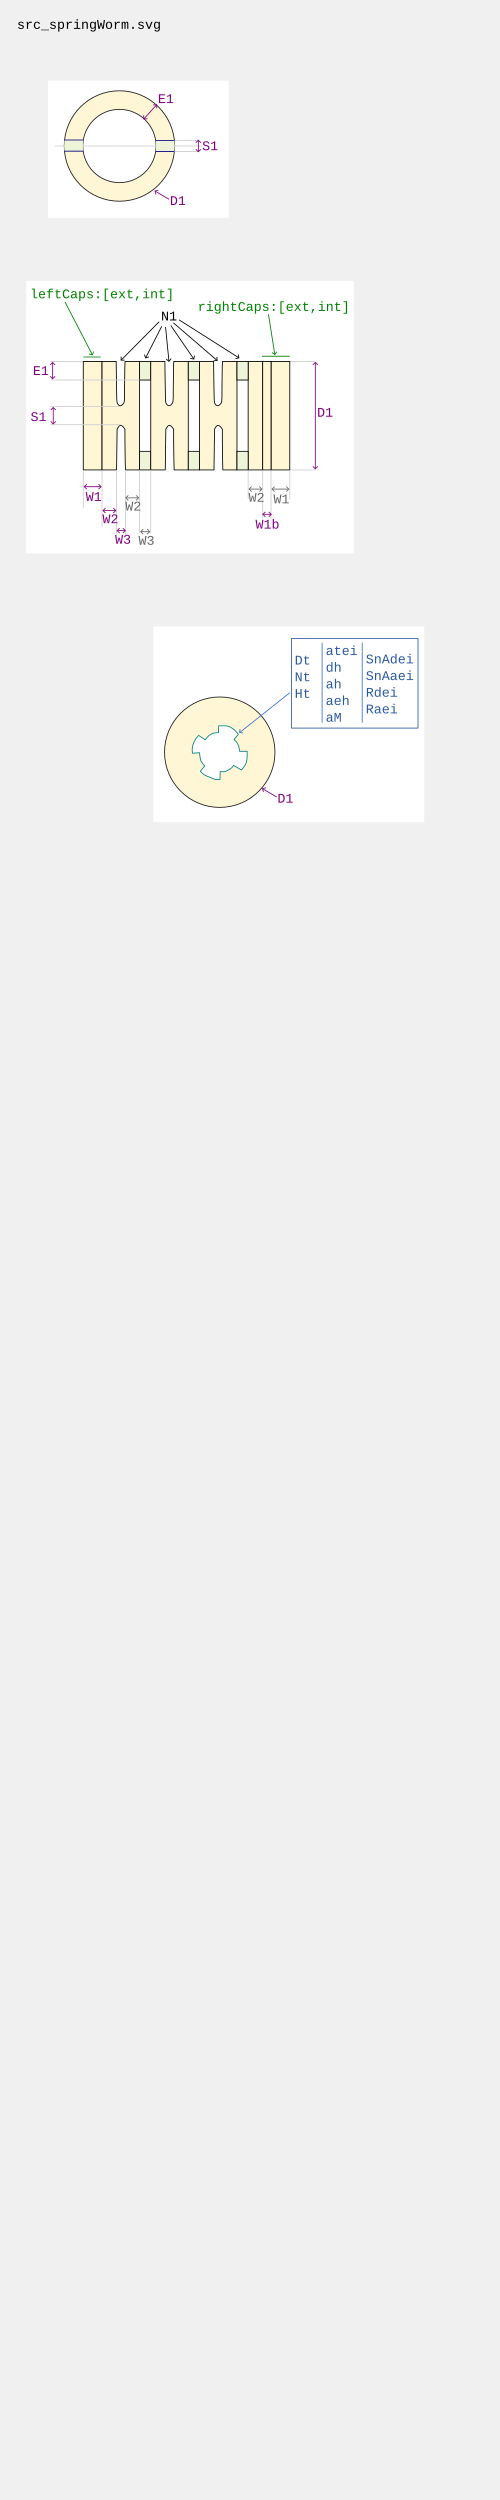
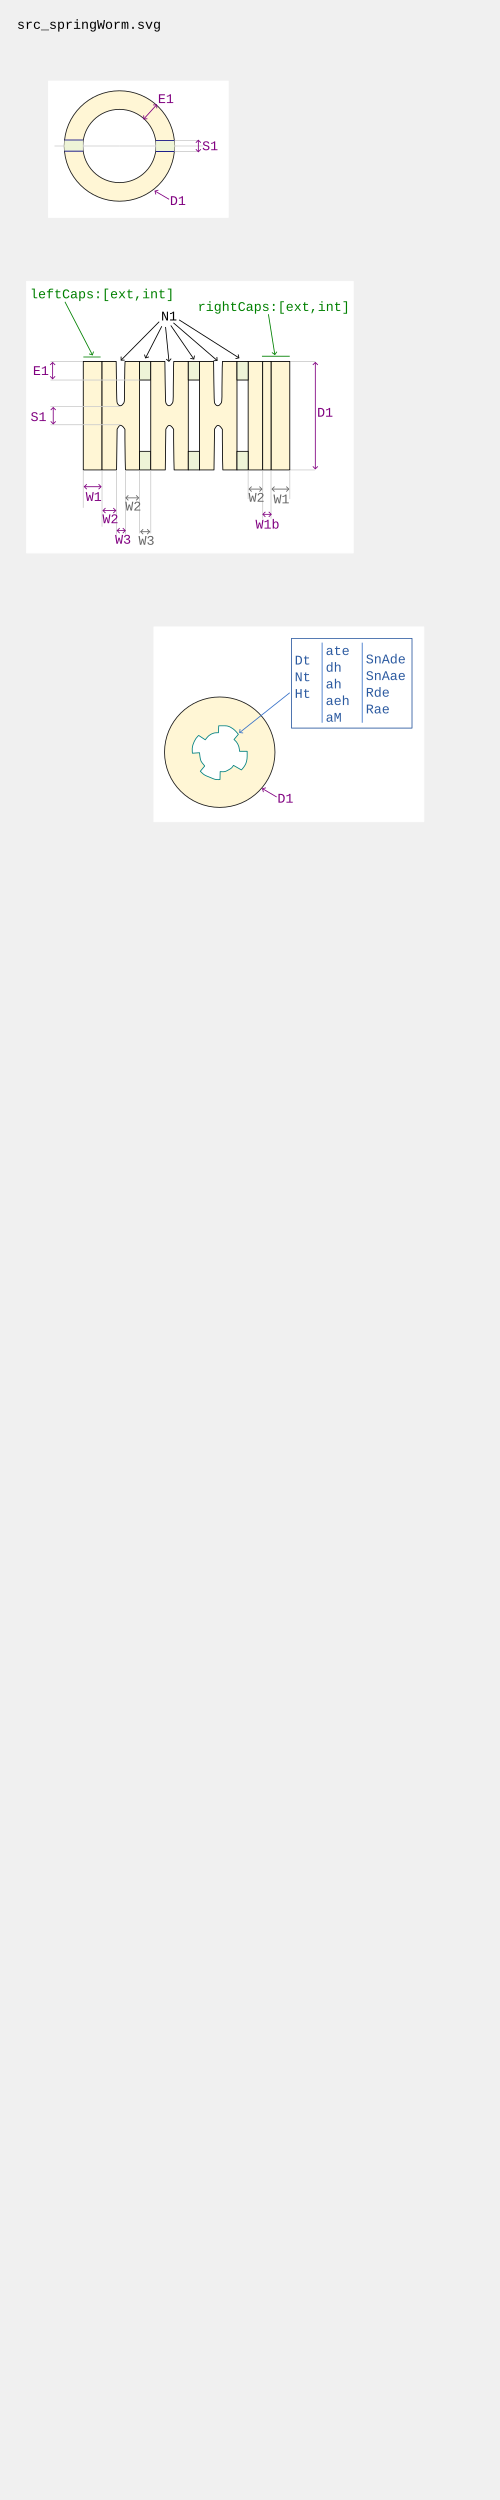
<svg xmlns="http://www.w3.org/2000/svg" width="600" height="3000" viewBox="0 0 158.75 793.75" version="1.1" id="svg1">
  <defs id="defs1">
    <rect x="44.147" y="365.788" width="198.661" height="45.949" id="rect23" />
    <rect x="254.069" y="322.091" width="45.048" height="45.048" id="rect20" />
    <rect x="234.672" y="209.923" width="32.461" height="23.741" id="rect9" />
    <rect x="203.841" y="231.771" width="46.174" height="24.776" id="rect8" />
    <rect x="45.723" y="250.465" width="24.776" height="18.92" id="rect7" />
    <marker style="overflow:visible" id="ArrowWide" refX="0" refY="0" orient="auto-start-reverse" markerWidth="1" markerHeight="1" viewBox="0 0 1 1" preserveAspectRatio="xMidYMid">
      <path style="fill:none;stroke:context-stroke;stroke-width:1;stroke-linecap:butt" d="M 3,-3 0,0 3,3" transform="rotate(180,0.125,0)" id="path6" />
    </marker>
    <rect x="20.386" y="20.386" width="217.878" height="63.707" id="rect1" />
    <marker style="overflow:visible" id="ArrowWide-2" refX="0" refY="0" orient="auto-start-reverse" markerWidth="1" markerHeight="1" viewBox="0 0 1 1" preserveAspectRatio="xMidYMid">
      <path style="fill:none;stroke:context-stroke;stroke-width:1;stroke-linecap:butt" d="M 3,-3 0,0 3,3" transform="rotate(180,0.125,0)" id="path6-0" />
    </marker>
    <rect x="45.723" y="250.465" width="24.776" height="18.92" id="rect7-4" />
    <rect x="234.672" y="209.923" width="32.461" height="23.741" id="rect9-7" />
    <rect x="203.841" y="231.771" width="46.174" height="24.776" id="rect8-9" />
    <marker style="overflow:visible" id="ArrowWide-8" refX="0" refY="0" orient="auto-start-reverse" markerWidth="1" markerHeight="1" viewBox="0 0 1 1" preserveAspectRatio="xMidYMid">
      <path style="fill:none;stroke:context-stroke;stroke-width:1;stroke-linecap:butt" d="M 3,-3 0,0 3,3" transform="rotate(180,0.125,0)" id="path6-5" />
    </marker>
    <rect x="45.723" y="250.465" width="24.776" height="18.92" id="rect7-4-6" />
    <marker style="overflow:visible" id="ArrowWide-8-6" refX="0" refY="0" orient="auto-start-reverse" markerWidth="1" markerHeight="1" viewBox="0 0 1 1" preserveAspectRatio="xMidYMid">
      <path style="fill:none;stroke:context-stroke;stroke-width:1;stroke-linecap:butt" d="M 3,-3 0,0 3,3" transform="rotate(180,0.125,0)" id="path6-5-3" />
    </marker>
    <marker style="overflow:visible" id="ArrowWide-8-1" refX="0" refY="0" orient="auto-start-reverse" markerWidth="1" markerHeight="1" viewBox="0 0 1 1" preserveAspectRatio="xMidYMid">
      <path style="fill:none;stroke:context-stroke;stroke-width:1;stroke-linecap:butt" d="M 3,-3 0,0 3,3" transform="rotate(180,0.125,0)" id="path6-5-7" />
    </marker>
    <rect x="45.723" y="250.465" width="24.776" height="18.92" id="rect7-4-6-5" />
    <rect x="45.723" y="250.465" width="24.776" height="18.92" id="rect7-4-6-5-3" />
    <marker style="overflow:visible" id="ArrowWide-8-1-4" refX="0" refY="0" orient="auto-start-reverse" markerWidth="1" markerHeight="1" viewBox="0 0 1 1" preserveAspectRatio="xMidYMid">
      <path style="fill:none;stroke:context-stroke;stroke-width:1;stroke-linecap:butt" d="M 3,-3 0,0 3,3" transform="rotate(180,0.125,0)" id="path6-5-7-8" />
    </marker>
    <rect x="45.723" y="250.465" width="24.776" height="18.92" id="rect7-4-6-5-8" />
    <marker style="overflow:visible" id="ArrowWide-8-6-0" refX="0" refY="0" orient="auto-start-reverse" markerWidth="1" markerHeight="1" viewBox="0 0 1 1" preserveAspectRatio="xMidYMid">
      <path style="fill:none;stroke:context-stroke;stroke-width:1;stroke-linecap:butt" d="M 3,-3 0,0 3,3" transform="rotate(180,0.125,0)" id="path6-5-3-5" />
    </marker>
    <rect x="45.723" y="250.465" width="24.776" height="18.92" id="rect7-4-6-5-3-4" />
    <marker style="overflow:visible" id="ArrowWide-8-9" refX="0" refY="0" orient="auto-start-reverse" markerWidth="1" markerHeight="1" viewBox="0 0 1 1" preserveAspectRatio="xMidYMid">
      <path style="fill:none;stroke:context-stroke;stroke-width:1;stroke-linecap:butt" d="M 3,-3 0,0 3,3" transform="rotate(180,0.125,0)" id="path6-5-36" />
    </marker>
    <rect x="45.723" y="250.465" width="24.776" height="18.92" id="rect7-4-6-0" />
    <marker style="overflow:visible" id="ArrowWide-8-9-8" refX="0" refY="0" orient="auto-start-reverse" markerWidth="1" markerHeight="1" viewBox="0 0 1 1" preserveAspectRatio="xMidYMid">
      <path style="fill:none;stroke:context-stroke;stroke-width:1;stroke-linecap:butt" d="M 3,-3 0,0 3,3" transform="rotate(180,0.125,0)" id="path6-5-36-6" />
    </marker>
    <rect x="45.723" y="250.465" width="30.744" height="24.776" id="rect7-4-6-0-8" />
    <marker style="overflow:visible" id="ArrowWide-8-1-4-3" refX="0" refY="0" orient="auto-start-reverse" markerWidth="1" markerHeight="1" viewBox="0 0 1 1" preserveAspectRatio="xMidYMid">
      <path style="fill:none;stroke:context-stroke;stroke-width:1;stroke-linecap:butt" d="M 3,-3 0,0 3,3" transform="rotate(180,0.125,0)" id="path6-5-7-8-1" />
    </marker>
    <rect x="45.723" y="250.465" width="24.776" height="18.92" id="rect7-4-6-5-8-0" />
    <rect x="44.147" y="365.788" width="198.661" height="45.949" id="rect23-6" />
    <rect x="203.841" y="231.771" width="46.174" height="24.776" id="rect8-2" />
    <marker style="overflow:visible" id="ArrowWide-82" refX="0" refY="0" orient="auto-start-reverse" markerWidth="1" markerHeight="1" viewBox="0 0 1 1" preserveAspectRatio="xMidYMid">
      <path style="fill:none;stroke:context-stroke;stroke-width:1;stroke-linecap:butt" d="M 3,-3 0,0 3,3" transform="rotate(180,0.125,0)" id="path6-9" />
    </marker>
    <rect x="174.558" y="591.202" width="89.19" height="155.445" id="rect42" />
    <rect x="174.558" y="591.202" width="89.19" height="155.445" id="rect42-6" />
    <rect x="174.558" y="591.202" width="89.19" height="155.445" id="rect42-6-7" />
    <marker style="overflow:visible" id="ArrowWide-7" refX="0" refY="0" orient="auto-start-reverse" markerWidth="1" markerHeight="1" viewBox="0 0 1 1" preserveAspectRatio="xMidYMid">
      <path style="fill:none;stroke:context-stroke;stroke-width:1;stroke-linecap:butt" d="M 3,-3 0,0 3,3" transform="rotate(180,0.125,0)" id="path12-5" />
    </marker>
  </defs>
  <g id="layer1">
    <rect style="fill:#ffffff;stroke:#ffffff;stroke-width:0.265;stroke-linejoin:round" id="rect25" width="85.697" height="61.859" x="48.867" y="199.045" />
    <rect style="fill:#ffffff;stroke:#ffffff;stroke-width:0.265;stroke-linejoin:round" id="rect22" width="103.701" height="86.23" x="8.448" y="89.335" />
    <path style="fill:none;stroke:#cccccc;stroke-width:0.265;stroke-linejoin:round" d="M 16.014,114.756 H 32.398" id="path2-2-6" />
    <rect style="fill:#fff6d5;stroke:#000000;stroke-width:0.265;stroke-linejoin:round" id="rect15-7-5" width="5.959" height="34.446" x="26.439" y="114.756" />
    <rect style="fill:#ffffff;stroke:#ffffff;stroke-width:0.265;stroke-linejoin:round" id="rect10" width="57.091" height="43.266" x="15.375" y="25.745" />
    <text xml:space="preserve" transform="matrix(0.2645833,0,0,0.2645833,-52.40114,74.38152)" id="text9-2" style="font-size:16px;line-height:normal;font-family:'Liberation Mono';-inkscape-font-specification:'Liberation Mono';text-decoration-color:#000000;white-space:pre;shape-inside:url(#rect9-7);display:inline;fill:#800080;stroke-width:1;-inkscape-stroke:none;stop-color:#000000">
-       <tspan x="234.672" y="224.158" id="tspan22">S1</tspan>
+       <tspan x="234.672" y="224.158" id="tspan1">S1</tspan>
    </text>
    <circle style="fill:#fff6d5;stroke:#1a1a1a;stroke-width:0.265;stroke-linejoin:round" id="path1-3" cx="37.926" cy="46.354" r="17.53" />
    <circle style="fill:#ffffff;stroke:#1a1a1a;stroke-width:0.265;stroke-linejoin:round" id="path1" cx="37.926" cy="46.354" r="11.631" />
    <path style="fill:none;stroke:#cccccc;stroke-width:0.265;stroke-linejoin:round" d="M 37.926,46.354 H 64.389" id="path2" />
    <path style="fill:none;stroke:#cccccc;stroke-width:0.265;stroke-linejoin:round" d="M 17.302,46.354 H 37.926" id="path2-1" />
    <path style="fill:none;stroke:#cccccc;stroke-width:0.265;stroke-linejoin:round" d="M 49.493,44.581 H 62.978" id="path4" />
    <text xml:space="preserve" transform="scale(0.2645833)" id="text1" style="font-size:16px;line-height:normal;font-family:'Liberation Mono';-inkscape-font-specification:'Liberation Mono';text-align:start;text-decoration-color:#000000;white-space:pre;shape-inside:url(#rect1);display:inline;fill:#000000;stroke-width:1;-inkscape-stroke:none;stop-color:#000000" x="-18.566" y="0">
-       <tspan x="20.387" y="34.623" id="tspan23">src_springWorm.svg</tspan>
+       <tspan x="20.387" y="34.623" id="tspan2">src_springWorm.svg</tspan>
    </text>
    <path style="fill:none;stroke:#cccccc;stroke-width:0.265;stroke-linejoin:round" d="M 49.493,48.126 H 62.978" id="path4-3" />
    <path style="fill:#800080;stroke:#800080;stroke-width:0.265;stroke-linejoin:round;marker-start:url(#ArrowWide);marker-end:url(#ArrowWide)" d="m 62.978,44.581 v 3.545" id="path5" />
    <path style="fill:none;stroke:#800080;stroke-width:0.265;stroke-linejoin:round;marker-start:url(#ArrowWide);marker-end:url(#ArrowWide)" d="m 45.712,37.714 3.977,-4.4" id="path7" />
    <text xml:space="preserve" transform="matrix(0.2645833,0,0,0.2645833,38.02606,-37.3061)" id="text7" style="font-size:16px;line-height:normal;font-family:'Liberation Mono';-inkscape-font-specification:'Liberation Mono';text-decoration-color:#000000;white-space:pre;shape-inside:url(#rect7);display:inline;fill:#800080;stroke-width:1;-inkscape-stroke:none;stop-color:#000000">
-       <tspan x="45.723" y="264.701" id="tspan24">E1</tspan>
+       <tspan x="45.723" y="264.701" id="tspan3">E1</tspan>
    </text>
    <text xml:space="preserve" transform="matrix(0.2645833,0,0,0.2645833,-1.65838,49.03425)" id="text7-0" style="font-size:16px;line-height:normal;font-family:'Liberation Mono';-inkscape-font-specification:'Liberation Mono';text-decoration-color:#000000;white-space:pre;shape-inside:url(#rect7-4);display:inline;fill:#800080;stroke-width:1;-inkscape-stroke:none;stop-color:#000000">
-       <tspan x="45.723" y="264.701" id="tspan25">E1</tspan>
+       <tspan x="45.723" y="264.701" id="tspan4">E1</tspan>
    </text>
    <text xml:space="preserve" transform="scale(0.2645833)" id="text8" style="font-size:16px;line-height:normal;font-family:'Liberation Mono';-inkscape-font-specification:'Liberation Mono';text-decoration-color:#000000;white-space:pre;shape-inside:url(#rect8);display:inline;fill:#800080;stroke-width:1;-inkscape-stroke:none;stop-color:#000000">
-       <tspan x="203.842" y="246.008" id="tspan26">D1</tspan>
+       <tspan x="203.842" y="246.008" id="tspan5">D1</tspan>
    </text>
    <path style="fill:#800080;stroke:#800080;stroke-width:0.265;stroke-linejoin:round;marker-start:url(#ArrowWide)" d="m 49.258,60.688 4.436,2.601" id="path8" />
    <text xml:space="preserve" transform="matrix(0.2645833,0,0,0.2645833,2.085805,-11.62091)" id="text9" style="font-size:16px;line-height:normal;font-family:'Liberation Mono';-inkscape-font-specification:'Liberation Mono';text-decoration-color:#000000;white-space:pre;shape-inside:url(#rect9);display:inline;fill:#800080;stroke-width:1;-inkscape-stroke:none;stop-color:#000000">
-       <tspan x="234.672" y="224.158" id="tspan27">S1</tspan>
+       <tspan x="234.672" y="224.158" id="tspan6">S1</tspan>
    </text>
    <path style="fill:#eef4d7;stroke:#eef4d7;stroke-width:1;stroke-linejoin:round" d="m 187.648,179.774 c 0.166,-1.999 0.166,-7.159 0,-9.158 l -0.129,-1.553 h 10.589 10.589 l 0.126,0.916 c 0.164,1.189 0.164,9.243 0,10.432 l -0.126,0.916 h -10.589 -10.589 z" id="path10" transform="scale(0.2645833)" />
    <path style="fill:#eef4d7;stroke:#eef4d7;stroke-width:1;stroke-linejoin:round" d="m 77.855,180.411 c -0.16,-0.622 -0.159,-8.762 0.002,-10.432 l 0.134,-1.394 h 10.674 10.674 l -0.089,0.358 c -0.049,0.197 -0.174,1.326 -0.279,2.508 -0.181,2.053 -0.108,7.625 0.117,8.879 l 0.093,0.518 H 88.574 77.968 Z" id="path9" transform="scale(0.2645833)" />
    <path style="fill:none;stroke:#000080;stroke-width:0.265;stroke-linejoin:round" d="m 49.493,44.581 h 5.9" id="path3" />
    <path style="fill:none;stroke:#000080;stroke-width:0.265;stroke-linejoin:round" d="m 49.493,48.126 h 5.9" id="path3-6" />
    <path style="fill:none;stroke:#000080;stroke-width:0.265;stroke-linejoin:round" d="m 20.473,44.449 h 5.9" id="path3-1" />
    <path style="fill:none;stroke:#000080;stroke-width:0.265;stroke-linejoin:round" d="m 20.473,47.994 h 5.9" id="path3-6-8" />
    <rect style="fill:#fff6d5;stroke:#000000;stroke-width:0.265;stroke-linejoin:round" id="rect11" width="56.376" height="34.938" x="-103.359" y="82.66" />
    <rect style="fill:#fff6d5;stroke:#000000;stroke-width:0.265;stroke-linejoin:round" id="rect12" width="4.909" height="14.145" x="-103.359" y="82.66" />
    <rect style="fill:#fff6d5;stroke:#000000;stroke-width:0.265;stroke-linejoin:round" id="rect12-2" width="4.909" height="14.145" x="-96.095" y="82.66" />
    <path style="fill:none;stroke:#000000;stroke-width:0.265;stroke-linejoin:round" d="m -30.548,96.053 h 4.909 l 0.132,12.99 c 0,0 0.457,1.114 0.97,1.132 0.514,0.018 1.12,-1.132 1.12,-1.132 l 0.132,-12.99 h 4.909" id="path12" />
    <path style="fill:none;stroke:#000000;stroke-width:0.265;stroke-linejoin:round" d="M -30.548,96.053 V 130.99" id="path13" />
    <path style="fill:none;stroke:#000000;stroke-width:0.265;stroke-linejoin:round" d="m -30.415,130.858 h 4.909 l 0.132,-12.99 c 0,0 0.457,-1.114 0.97,-1.132 0.514,-0.018 1.12,1.132 1.12,1.132 l 0.132,12.99 h 4.909" id="path12-2" />
    <path style="fill:none;stroke:#000000;stroke-width:0.265;stroke-linejoin:round" d="M -18.242,95.92 V 130.858" id="path13-4" />
    <path style="fill:#fff6d5;stroke:#000000;stroke-width:0.265;stroke-linejoin:round" d="m 32.398,131.979 v -17.223 h 2.245 2.245 l 0.083,6.45 c 0.07,5.421 0.112,6.506 0.264,6.8 0.451,0.871 1.087,1.063 1.618,0.486 0.731,-0.793 0.696,-0.531 0.696,-5.271 2.01e-4,-2.395 0.035,-5.279 0.078,-6.41 l 0.078,-2.056 h 2.305 2.305 v 17.223 17.223 h -2.245 -2.245 l -0.079,-3.059 c -0.043,-1.682 -0.079,-4.582 -0.079,-6.445 v -3.386 l -0.352,-0.511 c -0.414,-0.602 -0.933,-0.87 -1.302,-0.672 -0.135,0.072 -0.377,0.358 -0.537,0.636 l -0.292,0.504 -0.086,6.466 -0.086,6.466 h -2.308 -2.308 z" id="path14" />
    <rect style="fill:#eef4d7;stroke:#000000;stroke-width:0.265;stroke-linejoin:round" id="rect14" width="5.9" height="3.545" x="114.756" y="-47.862" transform="rotate(90)" />
    <rect style="fill:#eef4d7;stroke:#000000;stroke-width:0.265;stroke-linejoin:round" id="rect14-0" width="5.9" height="3.545" x="143.302" y="-47.862" transform="rotate(90)" />
    <path style="fill:#fff6d5;stroke:#000000;stroke-width:0.265;stroke-linejoin:round" d="m 47.862,131.979 v -17.223 h 2.245 2.245 l 0.083,6.45 c 0.07,5.421 0.112,6.506 0.264,6.8 0.451,0.871 1.087,1.063 1.618,0.486 0.731,-0.793 0.696,-0.531 0.696,-5.271 2.01e-4,-2.395 0.035,-5.279 0.078,-6.41 l 0.078,-2.056 h 2.305 2.305 v 17.223 17.223 h -2.245 -2.245 l -0.079,-3.059 c -0.043,-1.682 -0.079,-4.582 -0.079,-6.445 v -3.386 l -0.352,-0.511 c -0.414,-0.602 -0.933,-0.87 -1.302,-0.672 -0.135,0.072 -0.377,0.358 -0.537,0.636 l -0.292,0.504 -0.086,6.466 -0.086,6.466 h -2.308 -2.308 z" id="path14-6" />
    <rect style="fill:#eef4d7;stroke:#000000;stroke-width:0.265;stroke-linejoin:round" id="rect14-1" width="5.9" height="3.545" x="114.756" y="-63.326" transform="rotate(90)" />
    <rect style="fill:#eef4d7;stroke:#000000;stroke-width:0.265;stroke-linejoin:round" id="rect14-0-5" width="5.9" height="3.545" x="143.302" y="-63.326" transform="rotate(90)" />
    <path style="fill:#fff6d5;stroke:#000000;stroke-width:0.265;stroke-linejoin:round" d="m 63.326,131.979 v -17.223 h 2.245 2.245 l 0.083,6.45 c 0.07,5.421 0.112,6.506 0.264,6.8 0.451,0.871 1.087,1.063 1.618,0.486 0.731,-0.793 0.696,-0.531 0.696,-5.271 2.01e-4,-2.395 0.035,-5.279 0.078,-6.41 l 0.078,-2.056 h 2.305 2.305 v 17.223 17.223 h -2.245 -2.245 l -0.079,-3.059 c -0.043,-1.682 -0.079,-4.582 -0.079,-6.445 v -3.386 l -0.352,-0.511 c -0.414,-0.602 -0.933,-0.87 -1.302,-0.672 -0.135,0.072 -0.377,0.358 -0.537,0.636 l -0.292,0.504 -0.086,6.466 -0.086,6.466 h -2.308 -2.308 z" id="path14-6-5" />
    <rect style="fill:#fff6d5;stroke:#000000;stroke-width:0.265;stroke-linejoin:round" id="rect15" width="4.611" height="34.446" x="78.791" y="114.756" />
    <rect style="fill:#eef4d7;stroke:#000000;stroke-width:0.265;stroke-linejoin:round" id="rect14-1-6" width="5.9" height="3.545" x="114.756" y="-78.791" transform="rotate(90)" />
    <rect style="fill:#eef4d7;stroke:#000000;stroke-width:0.265;stroke-linejoin:round" id="rect14-0-5-9" width="5.9" height="3.545" x="143.302" y="-78.791" transform="rotate(90)" />
    <path style="fill:#fff6d5;stroke:#000000;stroke-width:0.265;stroke-linejoin:round;marker-start:url(#ArrowWide)" d="m 38.498,114.302 12.038,-12.157" id="path15" />
    <path style="fill:#fff6d5;stroke:#000000;stroke-width:0.265;stroke-linejoin:round;marker-start:url(#ArrowWide)" d="m 46.245,113.587 5.125,-10.012" id="path16" />
    <path style="fill:#fff6d5;stroke:#000000;stroke-width:0.265;stroke-linejoin:round;marker-start:url(#ArrowWide)" d="M 53.635,114.66 52.562,103.813" id="path17" />
    <path style="fill:#fff6d5;stroke:#000000;stroke-width:0.265;stroke-linejoin:round;marker-start:url(#ArrowWide)" d="M 61.501,113.945 54.231,103.337" id="path18" />
    <path style="fill:#fff6d5;stroke:#000000;stroke-width:0.265;stroke-linejoin:round;marker-start:url(#ArrowWide)" d="M 68.891,114.421 55.065,102.502" id="path19" />
    <path style="fill:#fff6d5;stroke:#000000;stroke-width:0.265;stroke-linejoin:round;marker-start:url(#ArrowWide)" d="M 75.804,113.587 56.853,101.549" id="path20" />
    <text xml:space="preserve" transform="matrix(0.2645833,0,0,0.2645833,-16.09049,12.7532)" id="text20" style="font-size:16px;line-height:normal;font-family:'Liberation Mono';-inkscape-font-specification:'Liberation Mono';text-decoration-color:#000000;white-space:pre;shape-inside:url(#rect20);display:inline;fill:#000000;stroke-width:1;-inkscape-stroke:none;stop-color:#000000">
-       <tspan x="254.068" y="336.328" id="tspan28">N1</tspan>
+       <tspan x="254.068" y="336.328" id="tspan7">N1</tspan>
    </text>
    <path style="fill:none;stroke:#cccccc;stroke-width:0.265;stroke-linejoin:round" d="M 16.014,129.097 H 38.357" id="path2-2" />
    <path style="fill:none;stroke:#cccccc;stroke-width:0.265;stroke-linejoin:round" d="M 16.014,134.847 H 38.357" id="path2-2-4" />
    <path style="fill:#fff6d5;stroke:#800080;stroke-width:0.265;stroke-linejoin:round;marker-start:url(#ArrowWide);marker-end:url(#ArrowWide)" d="m 16.901,129.453 v 5.067" id="path21" />
    <path style="fill:none;stroke:#cccccc;stroke-width:0.265;stroke-linejoin:round" d="M 16.014,120.656 H 44.317" id="path2-2-1" />
    <path style="fill:#fff6d5;stroke:#800080;stroke-width:0.265;stroke-linejoin:round;marker-start:url(#ArrowWide-2);marker-end:url(#ArrowWide-2)" d="m 16.71,115.142 v 5.067" id="path21-2" />
    <path style="fill:none;stroke:#cccccc;stroke-width:0.265;stroke-linejoin:round" d="m 92.007,114.756 h 8.109" id="path2-2-6-0" />
    <path style="fill:none;stroke:#cccccc;stroke-width:0.265;stroke-linejoin:round" d="m 91.874,149.202 h 8.109" id="path2-2-6-0-4" />
    <path style="fill:#fff6d5;stroke:#800080;stroke-width:0.265;stroke-linejoin:round;marker-start:url(#ArrowWide);marker-end:url(#ArrowWide)" d="m 100.115,115.139 v 33.668" id="path22" />
    <text xml:space="preserve" transform="matrix(0.2645833,0,0,0.2645833,46.73444,67.2162)" id="text8-7" style="font-size:16px;line-height:normal;font-family:'Liberation Mono';-inkscape-font-specification:'Liberation Mono';text-decoration-color:#000000;white-space:pre;shape-inside:url(#rect8-9);display:inline;fill:#800080;stroke-width:1;-inkscape-stroke:none;stop-color:#000000">
-       <tspan x="203.842" y="246.008" id="tspan29">D1</tspan>
+       <tspan x="203.842" y="246.008" id="tspan8">D1</tspan>
    </text>
    <rect style="fill:#fff6d5;stroke:#000000;stroke-width:0.265;stroke-linejoin:round" id="rect15-7" width="5.959" height="34.446" x="86.047" y="114.756" />
    <path style="fill:none;stroke:#cccccc;stroke-width:0.265;stroke-linejoin:round" d="M 26.439,161.234 V 149.334" id="path2-2-6-8" />
    <path style="fill:none;stroke:#cccccc;stroke-width:0.265;stroke-linejoin:round" d="M 32.398,167.218 V 149.334" id="path2-2-6-8-9" />
    <path style="fill:#fff6d5;stroke:#800080;stroke-width:0.265;stroke-linejoin:round;marker-start:url(#ArrowWide-8);marker-end:url(#ArrowWide-8)" d="m 26.831,154.526 h 5.192" id="path21-3" />
    <text xml:space="preserve" transform="matrix(0.2645833,0,0,0.2645833,15.12377,89.01178)" id="text7-0-5" style="font-size:16px;line-height:normal;font-family:'Liberation Mono';-inkscape-font-specification:'Liberation Mono';text-decoration-color:#000000;white-space:pre;shape-inside:url(#rect7-4-6);display:inline;fill:#800080;stroke-width:1;-inkscape-stroke:none;stop-color:#000000">
-       <tspan x="45.723" y="264.701" id="tspan30">W1</tspan>
+       <tspan x="45.723" y="264.701" id="tspan9">W1</tspan>
    </text>
    <path style="fill:none;stroke:#cccccc;stroke-width:0.265;stroke-linejoin:round" d="M 37.013,169.716 V 149.202" id="path2-2-6-8-0" />
    <path style="fill:none;stroke:#cccccc;stroke-width:0.265;stroke-linejoin:round" d="M 39.826,169.716 V 149.202" id="path2-2-6-8-0-4" />
    <path style="fill:#fff6d5;stroke:#800080;stroke-width:0.265;stroke-linejoin:round;marker-start:url(#ArrowWide-8-6);marker-end:url(#ArrowWide-8-6)" d="m 37.26,168.469 h 2.455" id="path21-3-9" />
    <path style="fill:#fff6d5;stroke:#800080;stroke-width:0.265;stroke-linejoin:round;marker-start:url(#ArrowWide-8-1);marker-end:url(#ArrowWide-8-1)" d="m 32.765,162.097 h 3.929" id="path21-3-4" />
    <text xml:space="preserve" transform="matrix(0.2645833,0,0,0.2645833,20.43104,96.08511)" id="text7-0-5-5" style="font-size:16px;line-height:normal;font-family:'Liberation Mono';-inkscape-font-specification:'Liberation Mono';text-decoration-color:#000000;white-space:pre;shape-inside:url(#rect7-4-6-5);display:inline;fill:#800080;stroke-width:1;-inkscape-stroke:none;stop-color:#000000">
-       <tspan x="45.723" y="264.701" id="tspan31">W2</tspan>
+       <tspan x="45.723" y="264.701" id="tspan10">W2</tspan>
    </text>
    <text xml:space="preserve" transform="matrix(0.2645833,0,0,0.2645833,24.44132,102.5973)" id="text7-0-5-5-9" style="font-size:16px;line-height:normal;font-family:'Liberation Mono';-inkscape-font-specification:'Liberation Mono';text-decoration-color:#000000;white-space:pre;shape-inside:url(#rect7-4-6-5-3);display:inline;fill:#800080;stroke-width:1;-inkscape-stroke:none;stop-color:#000000">
-       <tspan x="45.723" y="264.701" id="tspan32">W3</tspan>
+       <tspan x="45.723" y="264.701" id="tspan11">W3</tspan>
    </text>
    <path style="fill:none;stroke:#cccccc;stroke-width:0.265;stroke-linejoin:round" d="M 44.317,169.356 V 149.334" id="path2-2-6-8-9-8" />
    <path style="fill:#fff6d5;stroke:#666666;stroke-width:0.265;stroke-linejoin:round;marker-start:url(#ArrowWide-8-1-4);marker-end:url(#ArrowWide-8-1-4)" d="m 40.018,158.069 h 3.929" id="path21-3-4-7" />
    <text xml:space="preserve" transform="matrix(0.2645833,0,0,0.2645833,27.68353,92.05675)" id="text7-0-5-5-6" style="font-size:16px;line-height:normal;font-family:'Liberation Mono';-inkscape-font-specification:'Liberation Mono';text-decoration-color:#000000;white-space:pre;shape-inside:url(#rect7-4-6-5-8);display:inline;fill:#666666;stroke-width:1;-inkscape-stroke:none;stop-color:#000000">
-       <tspan x="45.723" y="264.701" id="tspan33">W2</tspan>
+       <tspan x="45.723" y="264.701" id="tspan12">W2</tspan>
    </text>
    <path style="fill:none;stroke:#cccccc;stroke-width:0.265;stroke-linejoin:round" d="M 47.862,169.356 V 149.202" id="path2-2-6-8-92" />
    <path style="fill:#fff6d5;stroke:#666666;stroke-width:0.265;stroke-linejoin:round;marker-start:url(#ArrowWide-8-6-0);marker-end:url(#ArrowWide-8-6-0)" d="m 44.73,168.811 h 2.72" id="path21-3-9-2" />
    <text xml:space="preserve" transform="matrix(0.2645833,0,0,0.2645833,31.88356,102.9396)" id="text7-0-5-5-9-2" style="font-size:16px;line-height:normal;font-family:'Liberation Mono';-inkscape-font-specification:'Liberation Mono';text-decoration-color:#000000;white-space:pre;shape-inside:url(#rect7-4-6-5-3-4);display:inline;fill:#666666;stroke-width:1;-inkscape-stroke:none;stop-color:#000000">
-       <tspan x="45.723" y="264.701" id="tspan34">W3</tspan>
+       <tspan x="45.723" y="264.701" id="tspan13">W3</tspan>
    </text>
    <rect style="fill:#fff6d5;stroke:#000000;stroke-width:0.265;stroke-linejoin:round" id="rect15-7-1" width="2.646" height="34.446" x="83.401" y="114.756" />
    <path style="fill:none;stroke:#cccccc;stroke-width:0.265;stroke-linejoin:round" d="M 86.047,164.705 V 149.334" id="path2-2-6-8-05" />
    <path style="fill:none;stroke:#cccccc;stroke-width:0.265;stroke-linejoin:round" d="m 92.007,158.412 v -9.077" id="path2-2-6-8-9-1" />
    <path style="fill:#fff6d5;stroke:#666666;stroke-width:0.265;stroke-linejoin:round;marker-start:url(#ArrowWide-8-9);marker-end:url(#ArrowWide-8-9)" d="m 86.431,155.284 h 5.192" id="path21-3-1" />
    <text xml:space="preserve" transform="matrix(0.2645833,0,0,0.2645833,74.72364,89.77021)" id="text7-0-5-0" style="font-size:16px;line-height:normal;font-family:'Liberation Mono';-inkscape-font-specification:'Liberation Mono';text-decoration-color:#000000;white-space:pre;shape-inside:url(#rect7-4-6-0);display:inline;fill:#666666;stroke-width:1;-inkscape-stroke:none;stop-color:#000000">
-       <tspan x="45.723" y="264.701" id="tspan35">W1</tspan>
+       <tspan x="45.723" y="264.701" id="tspan14">W1</tspan>
    </text>
    <path style="fill:none;stroke:#cccccc;stroke-width:0.265;stroke-linejoin:round" d="M 83.401,164.705 V 149.334" id="path2-2-6-8-05-6" />
    <path style="fill:#fff6d5;stroke:#800080;stroke-width:0.265;stroke-linejoin:round;marker-start:url(#ArrowWide-8-9-8);marker-end:url(#ArrowWide-8-9-8)" d="m 83.527,163.306 h 2.529" id="path21-3-1-2" />
    <text xml:space="preserve" transform="matrix(0.2645833,0,0,0.2645833,69.02711,97.79173)" id="text7-0-5-0-4" style="font-size:16px;line-height:normal;font-family:'Liberation Mono';-inkscape-font-specification:'Liberation Mono';text-decoration-color:#000000;white-space:pre;shape-inside:url(#rect7-4-6-0-8);display:inline;fill:#800080;stroke-width:1;-inkscape-stroke:none;stop-color:#000000">
-       <tspan x="45.723" y="264.701" id="tspan36">W1b</tspan>
+       <tspan x="45.723" y="264.701" id="tspan15">W1b</tspan>
    </text>
    <path style="fill:none;stroke:#cccccc;stroke-width:0.265;stroke-linejoin:round" d="m 78.791,158.412 v -9.077" id="path2-2-6-8-9-1-0" />
    <path style="fill:#fff6d5;stroke:#666666;stroke-width:0.265;stroke-linejoin:round;marker-start:url(#ArrowWide-8-1-4-3);marker-end:url(#ArrowWide-8-1-4-3)" d="m 79.16,155.284 h 3.929" id="path21-3-4-7-0" />
    <text xml:space="preserve" transform="matrix(0.2645833,0,0,0.2645833,66.82573,89.2722)" id="text7-0-5-5-6-3" style="font-size:16px;line-height:normal;font-family:'Liberation Mono';-inkscape-font-specification:'Liberation Mono';text-decoration-color:#000000;white-space:pre;shape-inside:url(#rect7-4-6-5-8-0);display:inline;fill:#666666;stroke-width:1;-inkscape-stroke:none;stop-color:#000000">
-       <tspan x="45.723" y="264.701" id="tspan37">W2</tspan>
+       <tspan x="45.723" y="264.701" id="tspan16">W2</tspan>
    </text>
    <text xml:space="preserve" transform="matrix(0.2645833,0,0,0.2645833,-2.145399,-5.840253)" id="text22" style="font-size:16px;line-height:normal;font-family:'Liberation Mono';-inkscape-font-specification:'Liberation Mono';text-decoration-color:#000000;white-space:pre;shape-inside:url(#rect23);display:inline;fill:#008000;stroke-width:1;-inkscape-stroke:none;stop-color:#000000">
-       <tspan x="44.146" y="380.024" id="tspan38">leftCaps:[ext,int]</tspan>
+       <tspan x="44.146" y="380.024" id="tspan17">leftCaps:[ext,int]</tspan>
    </text>
    <text xml:space="preserve" transform="matrix(0.2645833,0,0,0.2645833,51.09102,-1.819613)" id="text22-3" style="font-size:16px;line-height:normal;font-family:'Liberation Mono';-inkscape-font-specification:'Liberation Mono';text-decoration-color:#000000;white-space:pre;shape-inside:url(#rect23-6);display:inline;fill:#008000;stroke-width:1;-inkscape-stroke:none;stop-color:#000000">
-       <tspan x="44.146" y="380.024" id="tspan39">rightCaps:[ext,int]</tspan>
+       <tspan x="44.146" y="380.024" id="tspan18">rightCaps:[ext,int]</tspan>
    </text>
    <path style="fill:#666666;stroke:#008000;stroke-width:0.265;stroke-linejoin:round" d="m 26.46,113.349 h 5.483" id="path23" />
    <path style="fill:#666666;stroke:#008000;stroke-width:0.265;stroke-linejoin:round" d="m 83.172,113.109 h 8.82" id="path23-0" />
    <path style="fill:#008000;stroke:#008000;stroke-width:0.265;stroke-linejoin:round;marker-end:url(#ArrowWide)" d="M 20.62,95.828 29.32,112.633" id="path24" />
    <path style="fill:#008000;stroke:#008000;stroke-width:0.265;stroke-linejoin:round;marker-end:url(#ArrowWide)" d="m 85.22,99.761 2.026,12.753" id="path25" />
    <circle style="fill:#fff6d5;stroke:#1a1a1a;stroke-width:0.265;stroke-linejoin:round" id="path1-3-6" cx="69.771" cy="238.82" r="17.53" />
    <path style="fill:#ffffff;stroke:#008080;stroke-width:0.265;stroke-linejoin:round" d="m 78.475,238.54 h -2.415 c 0,0 -0.068,-0.979 -0.215,-1.443 -0.169,-0.534 -0.424,-1.048 -0.751,-1.502 -0.22,-0.305 -0.799,-0.799 -0.799,-0.799 l 1.395,-1.663 c 0,0 -0.491,-0.589 -0.758,-0.865 -0.273,-0.282 -0.54,-0.577 -0.859,-0.805 -0.527,-0.377 -1.094,-0.736 -1.717,-0.912 -0.552,-0.156 -1.144,-0.089 -1.717,-0.107 -0.398,-0.012 -1.193,0 -1.193,0 l -0.101,2.2 c 0,0 -0.978,-0.021 -1.443,0.107 -0.54,0.149 -1.059,0.41 -1.503,0.751 -0.49,0.377 -1.228,1.389 -1.228,1.389 l -2.093,-1.395 c 0,0 -0.624,0.612 -0.865,0.972 -0.387,0.578 -0.688,1.219 -0.912,1.878 -0.142,0.415 -0.231,0.851 -0.268,1.288 -0.043,0.503 0.054,1.515 0.054,1.515 l 2.254,-0.161 c 0,0 0.082,0.89 0.161,1.329 0.081,0.453 0.128,0.924 0.322,1.341 0.178,0.383 0.494,0.685 0.751,1.019 0.138,0.179 0.423,0.53 0.423,0.53 l -1.395,1.663 c 0,0 0.741,0.785 1.187,1.079 0.575,0.379 1.241,0.598 1.878,0.859 0.634,0.259 1.258,0.58 1.932,0.698 0.409,0.072 1.247,0 1.247,0 l 0.054,-2.522 c 0,0 0.969,0.103 1.437,1e-5 0.5,-0.11 0.95,-0.391 1.395,-0.644 0.302,-0.172 0.61,-0.347 0.859,-0.59 0.219,-0.214 0.537,-0.745 0.537,-0.745 l 2.523,1.449 c 0,0 0.45,-0.489 0.644,-0.757 0.282,-0.39 0.566,-0.79 0.751,-1.234 0.199,-0.476 0.303,-0.991 0.376,-1.502 0.07,-0.496 0.045,-1.001 0.054,-1.502 0.005,-0.306 0,-0.918 0,-0.918 z" id="path23-6" />
    <text xml:space="preserve" transform="matrix(0.2645833,0,0,0.2645833,34.14352,189.7565)" id="text8-0" style="font-size:16px;line-height:normal;font-family:'Liberation Mono';-inkscape-font-specification:'Liberation Mono';text-decoration-color:#000000;white-space:pre;shape-inside:url(#rect8-2);display:inline;fill:#800080;stroke-width:1;-inkscape-stroke:none;stop-color:#000000">
-       <tspan x="203.842" y="246.008" id="tspan40">D1</tspan>
+       <tspan x="203.842" y="246.008" id="tspan19">D1</tspan>
    </text>
    <path style="fill:#800080;stroke:#800080;stroke-width:0.265;stroke-linejoin:round;marker-start:url(#ArrowWide-82)" d="m 83.402,250.445 4.436,2.601" id="path8-7" />
    <path style="fill:#3771c8;stroke:#3771c8;stroke-width:0.265;stroke-linejoin:round;marker-start:url(#ArrowWide-7)" d="m 76.135,232.546 15.86,-12.598" id="path51" />
    <text xml:space="preserve" transform="matrix(0.2645833,0,0,0.2645833,47.37921,50.79895)" id="text42" style="font-size:16px;line-height:normal;font-family:'Liberation Mono';-inkscape-font-specification:'Liberation Mono';text-decoration-color:#000000;white-space:pre;shape-inside:url(#rect42);display:inline;fill:#2c5aa0;stroke-width:1;-inkscape-stroke:none;stop-color:#000000">
-       <tspan x="174.557" y="605.44" id="tspan41">Dt
- </tspan>
-       <tspan x="174.557" y="625.44" id="tspan42">Nt
- </tspan>
-       <tspan x="174.557" y="645.44" id="tspan43">Ht</tspan>
+       <tspan x="174.557" y="605.44" id="tspan20">Dt
+ </tspan>
+       <tspan x="174.557" y="625.44" id="tspan21">Nt
+ </tspan>
+       <tspan x="174.557" y="645.44" id="tspan22">Ht</tspan>
    </text>
    <path style="fill:#3771c8;stroke:#3771c8;stroke-width:0.265;stroke-linejoin:round" d="m 102.27,204.03 v 25.432" id="path42-9" />
    <text xml:space="preserve" transform="matrix(0.2645833,0,0,0.2645833,57.21787,47.78381)" id="text42-5" style="font-size:16px;line-height:normal;font-family:'Liberation Mono';-inkscape-font-specification:'Liberation Mono';text-decoration-color:#000000;white-space:pre;shape-inside:url(#rect42-6);display:inline;fill:#2c5aa0;stroke-width:1;-inkscape-stroke:none;stop-color:#000000">
-       <tspan x="174.557" y="605.44" id="tspan44">atei
- </tspan>
-       <tspan x="174.557" y="625.44" id="tspan45">dh
- </tspan>
-       <tspan x="174.557" y="645.44" id="tspan46">ah
- </tspan>
-       <tspan x="174.557" y="665.44" id="tspan47">aeh
- </tspan>
-       <tspan x="174.557" y="685.44" id="tspan48">aM</tspan>
+       <tspan x="174.557" y="605.44" id="tspan23">ate
+ </tspan>
+       <tspan x="174.557" y="625.44" id="tspan24">dh
+ </tspan>
+       <tspan x="174.557" y="645.44" id="tspan25">ah
+ </tspan>
+       <tspan x="174.557" y="665.44" id="tspan26">aeh
+ </tspan>
+       <tspan x="174.557" y="685.44" id="tspan27">aM</tspan>
    </text>
    <path style="fill:#3771c8;stroke:#3771c8;stroke-width:0.265;stroke-linejoin:round" d="m 115.002,204.04 v 25.432" id="path42-9-2" />
    <text xml:space="preserve" transform="matrix(0.2645833,0,0,0.2645833,69.94959,50.43918)" id="text42-5-7" style="font-size:16px;line-height:normal;font-family:'Liberation Mono';-inkscape-font-specification:'Liberation Mono';text-decoration-color:#000000;white-space:pre;shape-inside:url(#rect42-6-7);display:inline;fill:#2c5aa0;stroke-width:1;-inkscape-stroke:none;stop-color:#000000">
-       <tspan x="174.557" y="605.44" id="tspan49">SnAdei
- </tspan>
-       <tspan x="174.557" y="625.44" id="tspan50">SnAaei
- </tspan>
-       <tspan x="174.557" y="645.44" id="tspan51">Rdei
- </tspan>
-       <tspan x="174.557" y="665.44" id="tspan52">Raei</tspan>
-     </text>
-     <rect style="fill:none;stroke:#2c5aa0;stroke-width:0.265;stroke-linejoin:round" id="rect44" width="40.17" height="28.486" x="92.549" y="202.691" />
+       <tspan x="174.557" y="605.44" id="tspan28">SnAde
+ </tspan>
+       <tspan x="174.557" y="625.44" id="tspan29">SnAae
+ </tspan>
+       <tspan x="174.557" y="645.44" id="tspan30">Rde
+ </tspan>
+       <tspan x="174.557" y="665.44" id="tspan31">Rae</tspan>
+     </text>
+     <rect style="fill:none;stroke:#2c5aa0;stroke-width:0.265;stroke-linejoin:round" id="rect44" width="38.263" height="28.486" x="92.549" y="202.691" />
  </g>
</svg>
